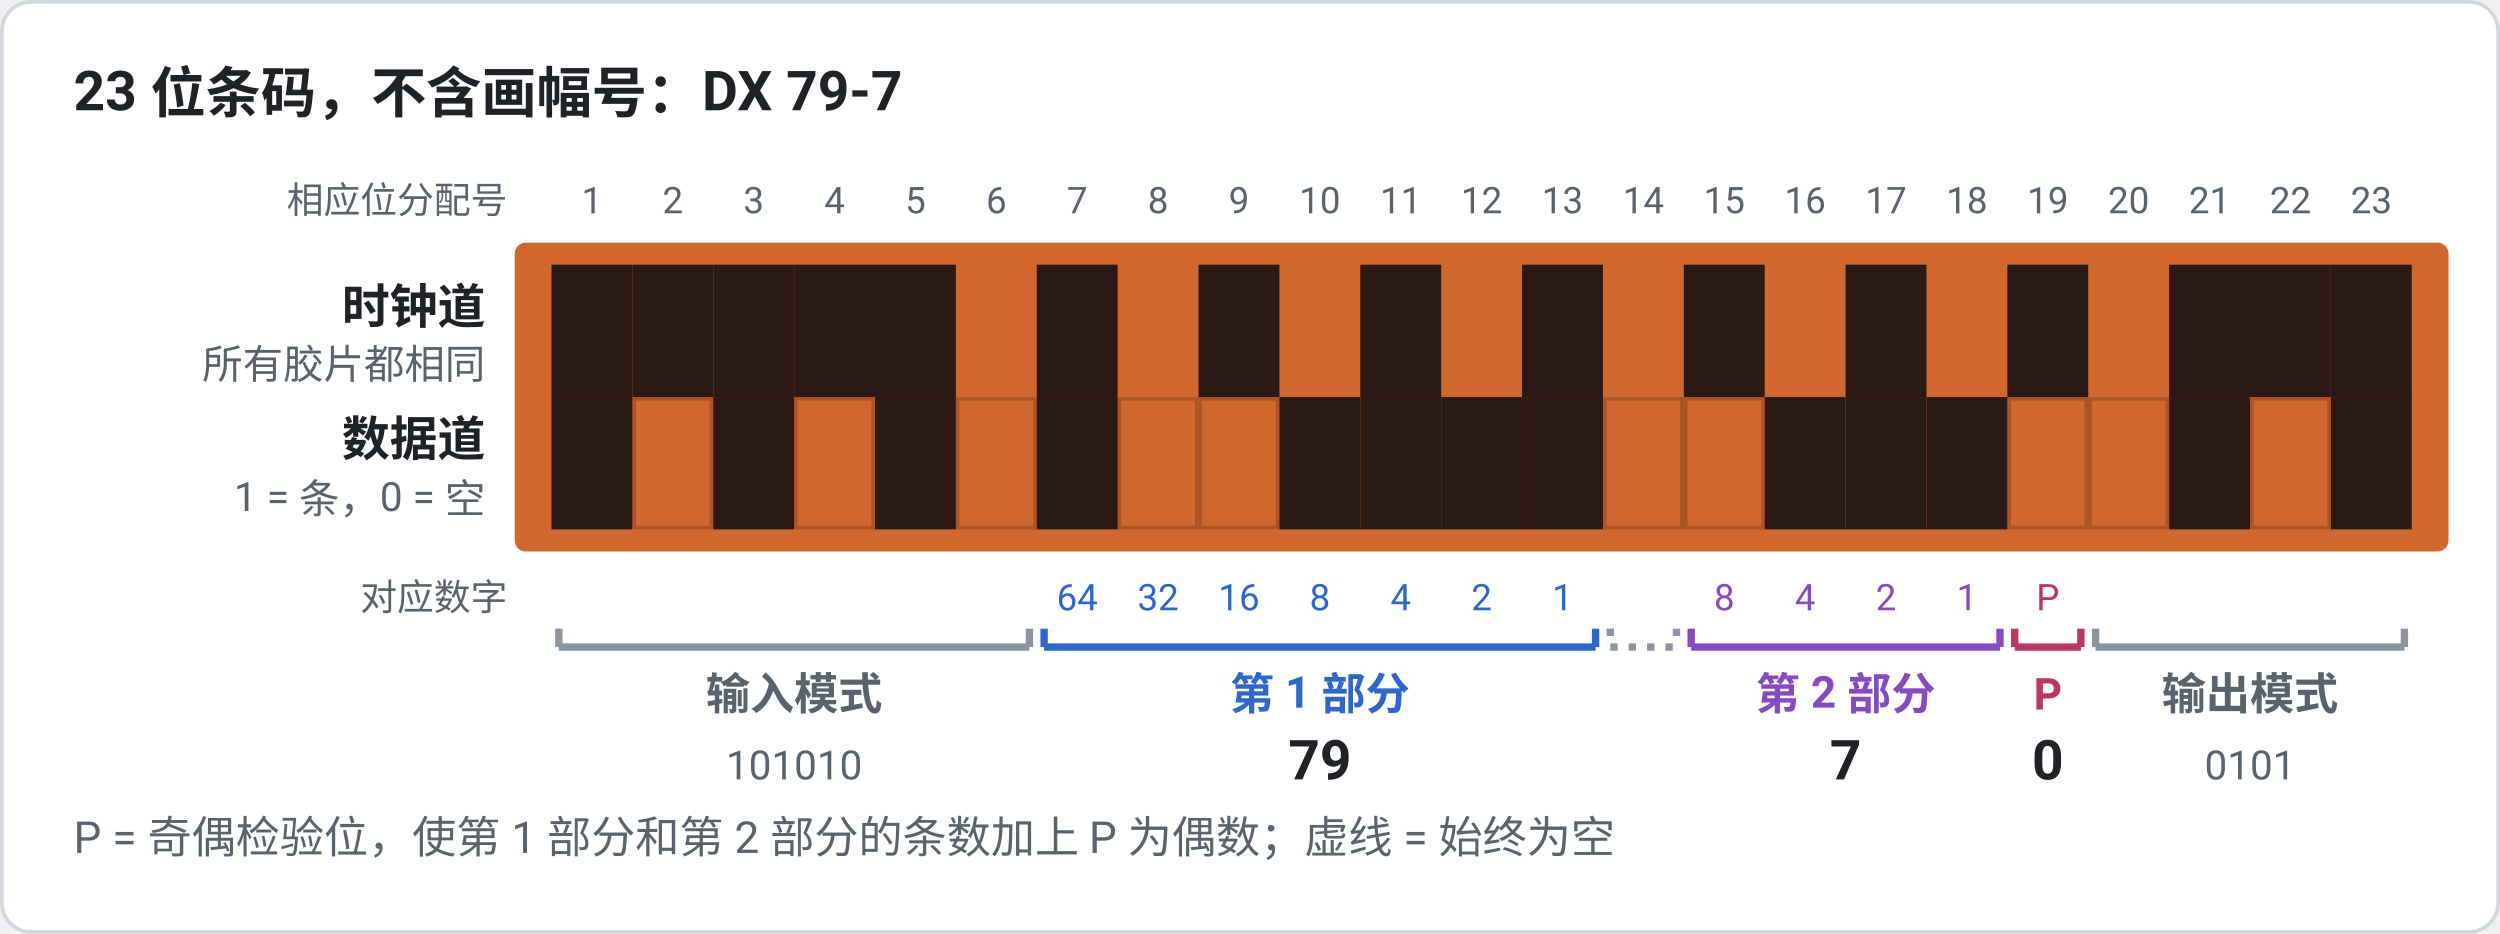
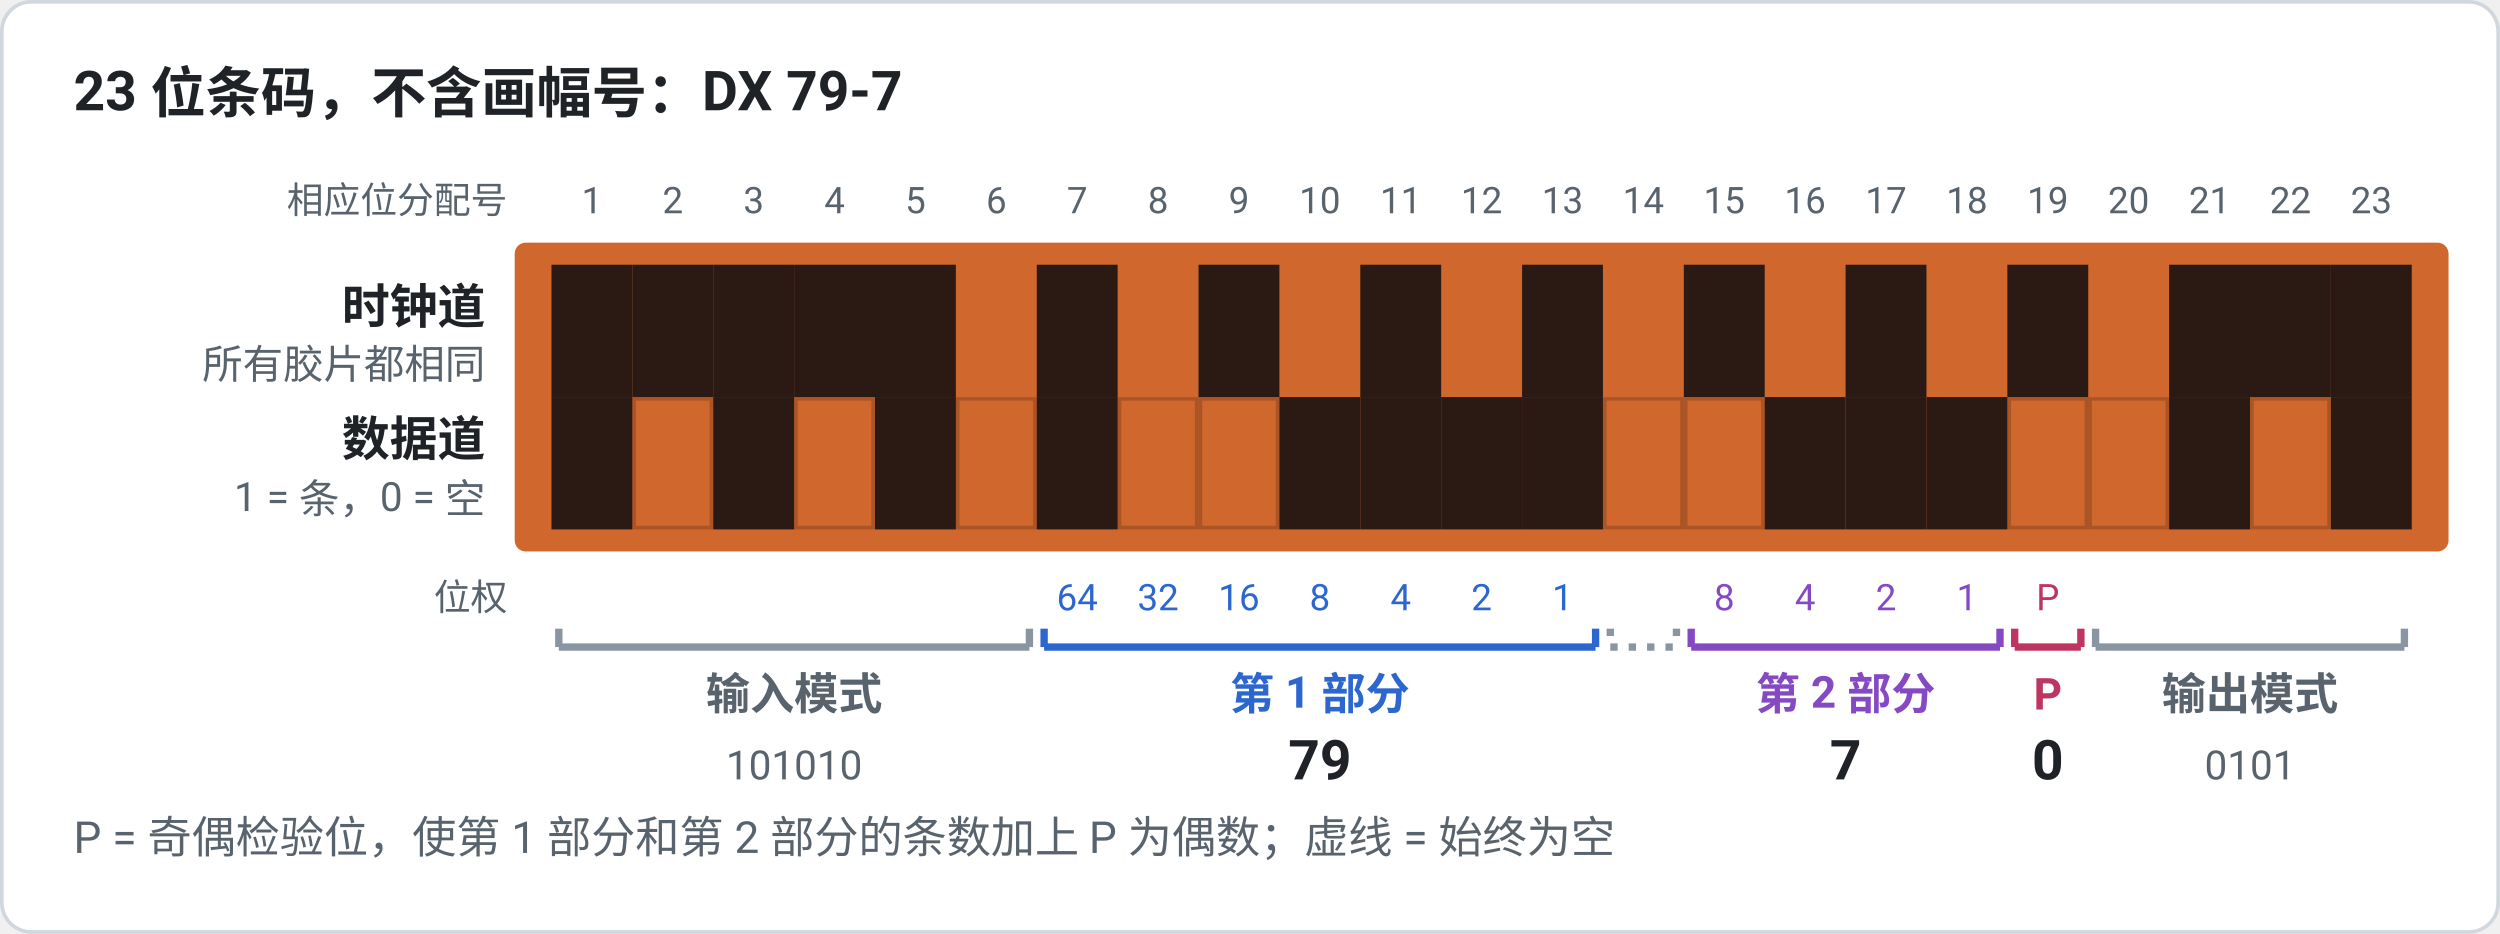
<svg xmlns="http://www.w3.org/2000/svg" viewBox="0 0 680 254" width="680" height="254" role="img" aria-label="23 位条码，不含画幅号：DX 79-7">
  <g font-family="system-ui, -apple-system, 'Segoe UI', Roboto, 'Noto Sans', 'PingFang SC', 'Hiragino Sans GB', 'Microsoft YaHei', 'Noto Sans CJK SC', sans-serif">
    <rect x="0.5" y="0.5" width="679" height="253" rx="8" fill="#ffffff" stroke="#d0d7de" />
    <text x="20" y="30" font-size="15" font-weight="650" fill="#1f2328" text-anchor="start">23 位条码，不含画幅号：DX 79-7</text>
    <text x="138" y="58" font-size="10" font-weight="400" fill="#59636e" text-anchor="end">相应位分配号</text>
    <text x="161" y="58" font-size="10" font-weight="400" fill="#59636e" text-anchor="middle">1</text>
    <text x="183" y="58" font-size="10" font-weight="400" fill="#59636e" text-anchor="middle">2</text>
    <text x="205" y="58" font-size="10" font-weight="400" fill="#59636e" text-anchor="middle">3</text>
    <text x="227" y="58" font-size="10" font-weight="400" fill="#59636e" text-anchor="middle">4</text>
    <text x="249" y="58" font-size="10" font-weight="400" fill="#59636e" text-anchor="middle">5</text>
    <text x="271" y="58" font-size="10" font-weight="400" fill="#59636e" text-anchor="middle">6</text>
    <text x="293" y="58" font-size="10" font-weight="400" fill="#59636e" text-anchor="middle">7</text>
    <text x="315" y="58" font-size="10" font-weight="400" fill="#59636e" text-anchor="middle">8</text>
    <text x="337" y="58" font-size="10" font-weight="400" fill="#59636e" text-anchor="middle">9</text>
    <text x="359" y="58" font-size="10" font-weight="400" fill="#59636e" text-anchor="middle">10</text>
    <text x="381" y="58" font-size="10" font-weight="400" fill="#59636e" text-anchor="middle">11</text>
    <text x="403" y="58" font-size="10" font-weight="400" fill="#59636e" text-anchor="middle">12</text>
    <text x="425" y="58" font-size="10" font-weight="400" fill="#59636e" text-anchor="middle">13</text>
    <text x="447" y="58" font-size="10" font-weight="400" fill="#59636e" text-anchor="middle">14</text>
    <text x="469" y="58" font-size="10" font-weight="400" fill="#59636e" text-anchor="middle">15</text>
    <text x="491" y="58" font-size="10" font-weight="400" fill="#59636e" text-anchor="middle">16</text>
    <text x="513" y="58" font-size="10" font-weight="400" fill="#59636e" text-anchor="middle">17</text>
    <text x="535" y="58" font-size="10" font-weight="400" fill="#59636e" text-anchor="middle">18</text>
    <text x="557" y="58" font-size="10" font-weight="400" fill="#59636e" text-anchor="middle">19</text>
    <text x="579" y="58" font-size="10" font-weight="400" fill="#59636e" text-anchor="middle">20</text>
    <text x="601" y="58" font-size="10" font-weight="400" fill="#59636e" text-anchor="middle">21</text>
    <text x="623" y="58" font-size="10" font-weight="400" fill="#59636e" text-anchor="middle">22</text>
    <text x="645" y="58" font-size="10" font-weight="400" fill="#59636e" text-anchor="middle">23</text>
    <rect x="140" y="66" width="526" height="84" rx="3" fill="#d0672d" />
    <rect x="150" y="72" width="22" height="36" fill="#2b1a14" />
    <rect x="150" y="108" width="22" height="36" fill="#2b1a14" />
    <rect x="172" y="72" width="22" height="36" fill="#2b1a14" />
    <rect x="172.5" y="108.5" width="21" height="35" fill="none" stroke="rgba(43, 26, 20, 0.22)" />
    <rect x="194" y="72" width="22" height="36" fill="#2b1a14" />
    <rect x="194" y="108" width="22" height="36" fill="#2b1a14" />
    <rect x="216" y="72" width="22" height="36" fill="#2b1a14" />
    <rect x="216.5" y="108.5" width="21" height="35" fill="none" stroke="rgba(43, 26, 20, 0.22)" />
    <rect x="238" y="72" width="22" height="36" fill="#2b1a14" />
    <rect x="238" y="108" width="22" height="36" fill="#2b1a14" />
    <rect x="260.5" y="108.5" width="21" height="35" fill="none" stroke="rgba(43, 26, 20, 0.22)" />
    <rect x="282" y="72" width="22" height="36" fill="#2b1a14" />
    <rect x="282" y="108" width="22" height="36" fill="#2b1a14" />
    <rect x="304.5" y="108.5" width="21" height="35" fill="none" stroke="rgba(43, 26, 20, 0.22)" />
    <rect x="326" y="72" width="22" height="36" fill="#2b1a14" />
    <rect x="326.5" y="108.5" width="21" height="35" fill="none" stroke="rgba(43, 26, 20, 0.22)" />
    <rect x="348" y="108" width="22" height="36" fill="#2b1a14" />
    <rect x="370" y="72" width="22" height="36" fill="#2b1a14" />
    <rect x="370" y="108" width="22" height="36" fill="#2b1a14" />
    <rect x="392" y="108" width="22" height="36" fill="#2b1a14" />
    <rect x="414" y="72" width="22" height="36" fill="#2b1a14" />
    <rect x="414" y="108" width="22" height="36" fill="#2b1a14" />
    <rect x="436.5" y="108.5" width="21" height="35" fill="none" stroke="rgba(43, 26, 20, 0.22)" />
    <rect x="458" y="72" width="22" height="36" fill="#2b1a14" />
    <rect x="458.5" y="108.5" width="21" height="35" fill="none" stroke="rgba(43, 26, 20, 0.22)" />
    <rect x="480" y="108" width="22" height="36" fill="#2b1a14" />
    <rect x="502" y="72" width="22" height="36" fill="#2b1a14" />
    <rect x="502" y="108" width="22" height="36" fill="#2b1a14" />
    <rect x="524" y="108" width="22" height="36" fill="#2b1a14" />
    <rect x="546" y="72" width="22" height="36" fill="#2b1a14" />
    <rect x="546.5" y="108.5" width="21" height="35" fill="none" stroke="rgba(43, 26, 20, 0.22)" />
    <rect x="568.5" y="108.5" width="21" height="35" fill="none" stroke="rgba(43, 26, 20, 0.22)" />
    <rect x="590" y="72" width="22" height="36" fill="#2b1a14" />
    <rect x="590" y="108" width="22" height="36" fill="#2b1a14" />
    <rect x="612" y="72" width="22" height="36" fill="#2b1a14" />
    <rect x="612.5" y="108.5" width="21" height="35" fill="none" stroke="rgba(43, 26, 20, 0.22)" />
    <rect x="634" y="72" width="22" height="36" fill="#2b1a14" />
    <rect x="634" y="108" width="22" height="36" fill="#2b1a14" />
    <text x="132" y="88" font-size="13" font-weight="600" fill="#1f2328" text-anchor="end">时钟道</text>
    <text x="132" y="103" font-size="11" font-weight="400" fill="#59636e" text-anchor="end">所有胶片都相同</text>
    <text x="132" y="124" font-size="13" font-weight="600" fill="#1f2328" text-anchor="end">数据道</text>
    <text x="132" y="139" font-size="11" font-weight="400" fill="#59636e" text-anchor="end">1 = 条，0 = 空</text>
-     <text x="138" y="166" font-size="10" font-weight="400" fill="#59636e" text-anchor="end">对应数字</text>
+     <text x="138" y="166" font-size="10" font-weight="400" fill="#59636e" text-anchor="end">位权</text>
    <text x="293" y="166" font-size="10" font-weight="400" fill="#2c66cf" text-anchor="middle">64</text>
    <text x="315" y="166" font-size="10" font-weight="400" fill="#2c66cf" text-anchor="middle">32</text>
    <text x="337" y="166" font-size="10" font-weight="400" fill="#2c66cf" text-anchor="middle">16</text>
    <text x="359" y="166" font-size="10" font-weight="400" fill="#2c66cf" text-anchor="middle">8</text>
    <text x="381" y="166" font-size="10" font-weight="400" fill="#2c66cf" text-anchor="middle">4</text>
    <text x="403" y="166" font-size="10" font-weight="400" fill="#2c66cf" text-anchor="middle">2</text>
    <text x="425" y="166" font-size="10" font-weight="400" fill="#2c66cf" text-anchor="middle">1</text>
    <text x="469" y="166" font-size="10" font-weight="400" fill="#8649c4" text-anchor="middle">8</text>
    <text x="491" y="166" font-size="10" font-weight="400" fill="#8649c4" text-anchor="middle">4</text>
    <text x="513" y="166" font-size="10" font-weight="400" fill="#8649c4" text-anchor="middle">2</text>
    <text x="535" y="166" font-size="10" font-weight="400" fill="#8649c4" text-anchor="middle">1</text>
    <text x="557" y="166" font-size="10" font-weight="400" fill="#bd3560" text-anchor="middle">P</text>
    <line x1="152" y1="176" x2="280" y2="176" stroke="#8995a1" stroke-width="2" />
    <line x1="152" y1="171" x2="152" y2="176" stroke="#8995a1" stroke-width="2" />
    <line x1="280" y1="171" x2="280" y2="176" stroke="#8995a1" stroke-width="2" />
    <text x="216" y="193" font-size="12" font-weight="600" fill="#59636e" text-anchor="middle">输入模式</text>
    <text x="216" y="212" font-size="11" font-weight="400" fill="#59636e" text-anchor="middle">101010</text>
    <line x1="284" y1="176" x2="434" y2="176" stroke="#2c66cf" stroke-width="2" />
    <line x1="284" y1="171" x2="284" y2="176" stroke="#2c66cf" stroke-width="2" />
    <line x1="434" y1="171" x2="434" y2="176" stroke="#2c66cf" stroke-width="2" />
    <text x="359" y="193" font-size="12" font-weight="600" fill="#2c66cf" text-anchor="middle">第 1 部分</text>
    <text x="359" y="212" font-size="15" font-weight="700" fill="#1f2328" text-anchor="middle">79</text>
    <line x1="438" y1="176" x2="456" y2="176" stroke="#8995a1" stroke-width="2" stroke-dasharray="2 3" />
    <line x1="438" y1="171" x2="438" y2="176" stroke="#8995a1" stroke-width="2" stroke-dasharray="2 3" />
    <line x1="456" y1="171" x2="456" y2="176" stroke="#8995a1" stroke-width="2" stroke-dasharray="2 3" />
    <line x1="460" y1="176" x2="544" y2="176" stroke="#8649c4" stroke-width="2" />
    <line x1="460" y1="171" x2="460" y2="176" stroke="#8649c4" stroke-width="2" />
    <line x1="544" y1="171" x2="544" y2="176" stroke="#8649c4" stroke-width="2" />
    <text x="502" y="193" font-size="12" font-weight="600" fill="#8649c4" text-anchor="middle">第 2 部分</text>
    <text x="502" y="212" font-size="15" font-weight="700" fill="#1f2328" text-anchor="middle">7</text>
    <line x1="548" y1="176" x2="566" y2="176" stroke="#bd3560" stroke-width="2" />
    <line x1="548" y1="171" x2="548" y2="176" stroke="#bd3560" stroke-width="2" />
    <line x1="566" y1="171" x2="566" y2="176" stroke="#bd3560" stroke-width="2" />
    <text x="557" y="193" font-size="12" font-weight="600" fill="#bd3560" text-anchor="middle">P</text>
    <text x="557" y="212" font-size="15" font-weight="700" fill="#1f2328" text-anchor="middle">0</text>
    <line x1="570" y1="176" x2="654" y2="176" stroke="#8995a1" stroke-width="2" />
    <line x1="570" y1="171" x2="570" y2="176" stroke="#8995a1" stroke-width="2" />
    <line x1="654" y1="171" x2="654" y2="176" stroke="#8995a1" stroke-width="2" />
    <text x="612" y="193" font-size="12" font-weight="600" fill="#59636e" text-anchor="middle">输出模式</text>
    <text x="612" y="212" font-size="11" font-weight="400" fill="#59636e" text-anchor="middle">0101</text>
    <text x="20" y="232" font-size="12" font-weight="400" fill="#59636e" text-anchor="start">P = 奇偶检验位，使第 1 部分和第 2 部分的条数加上 P 为偶数；虚线 = 始终为空</text>
  </g>
</svg>
